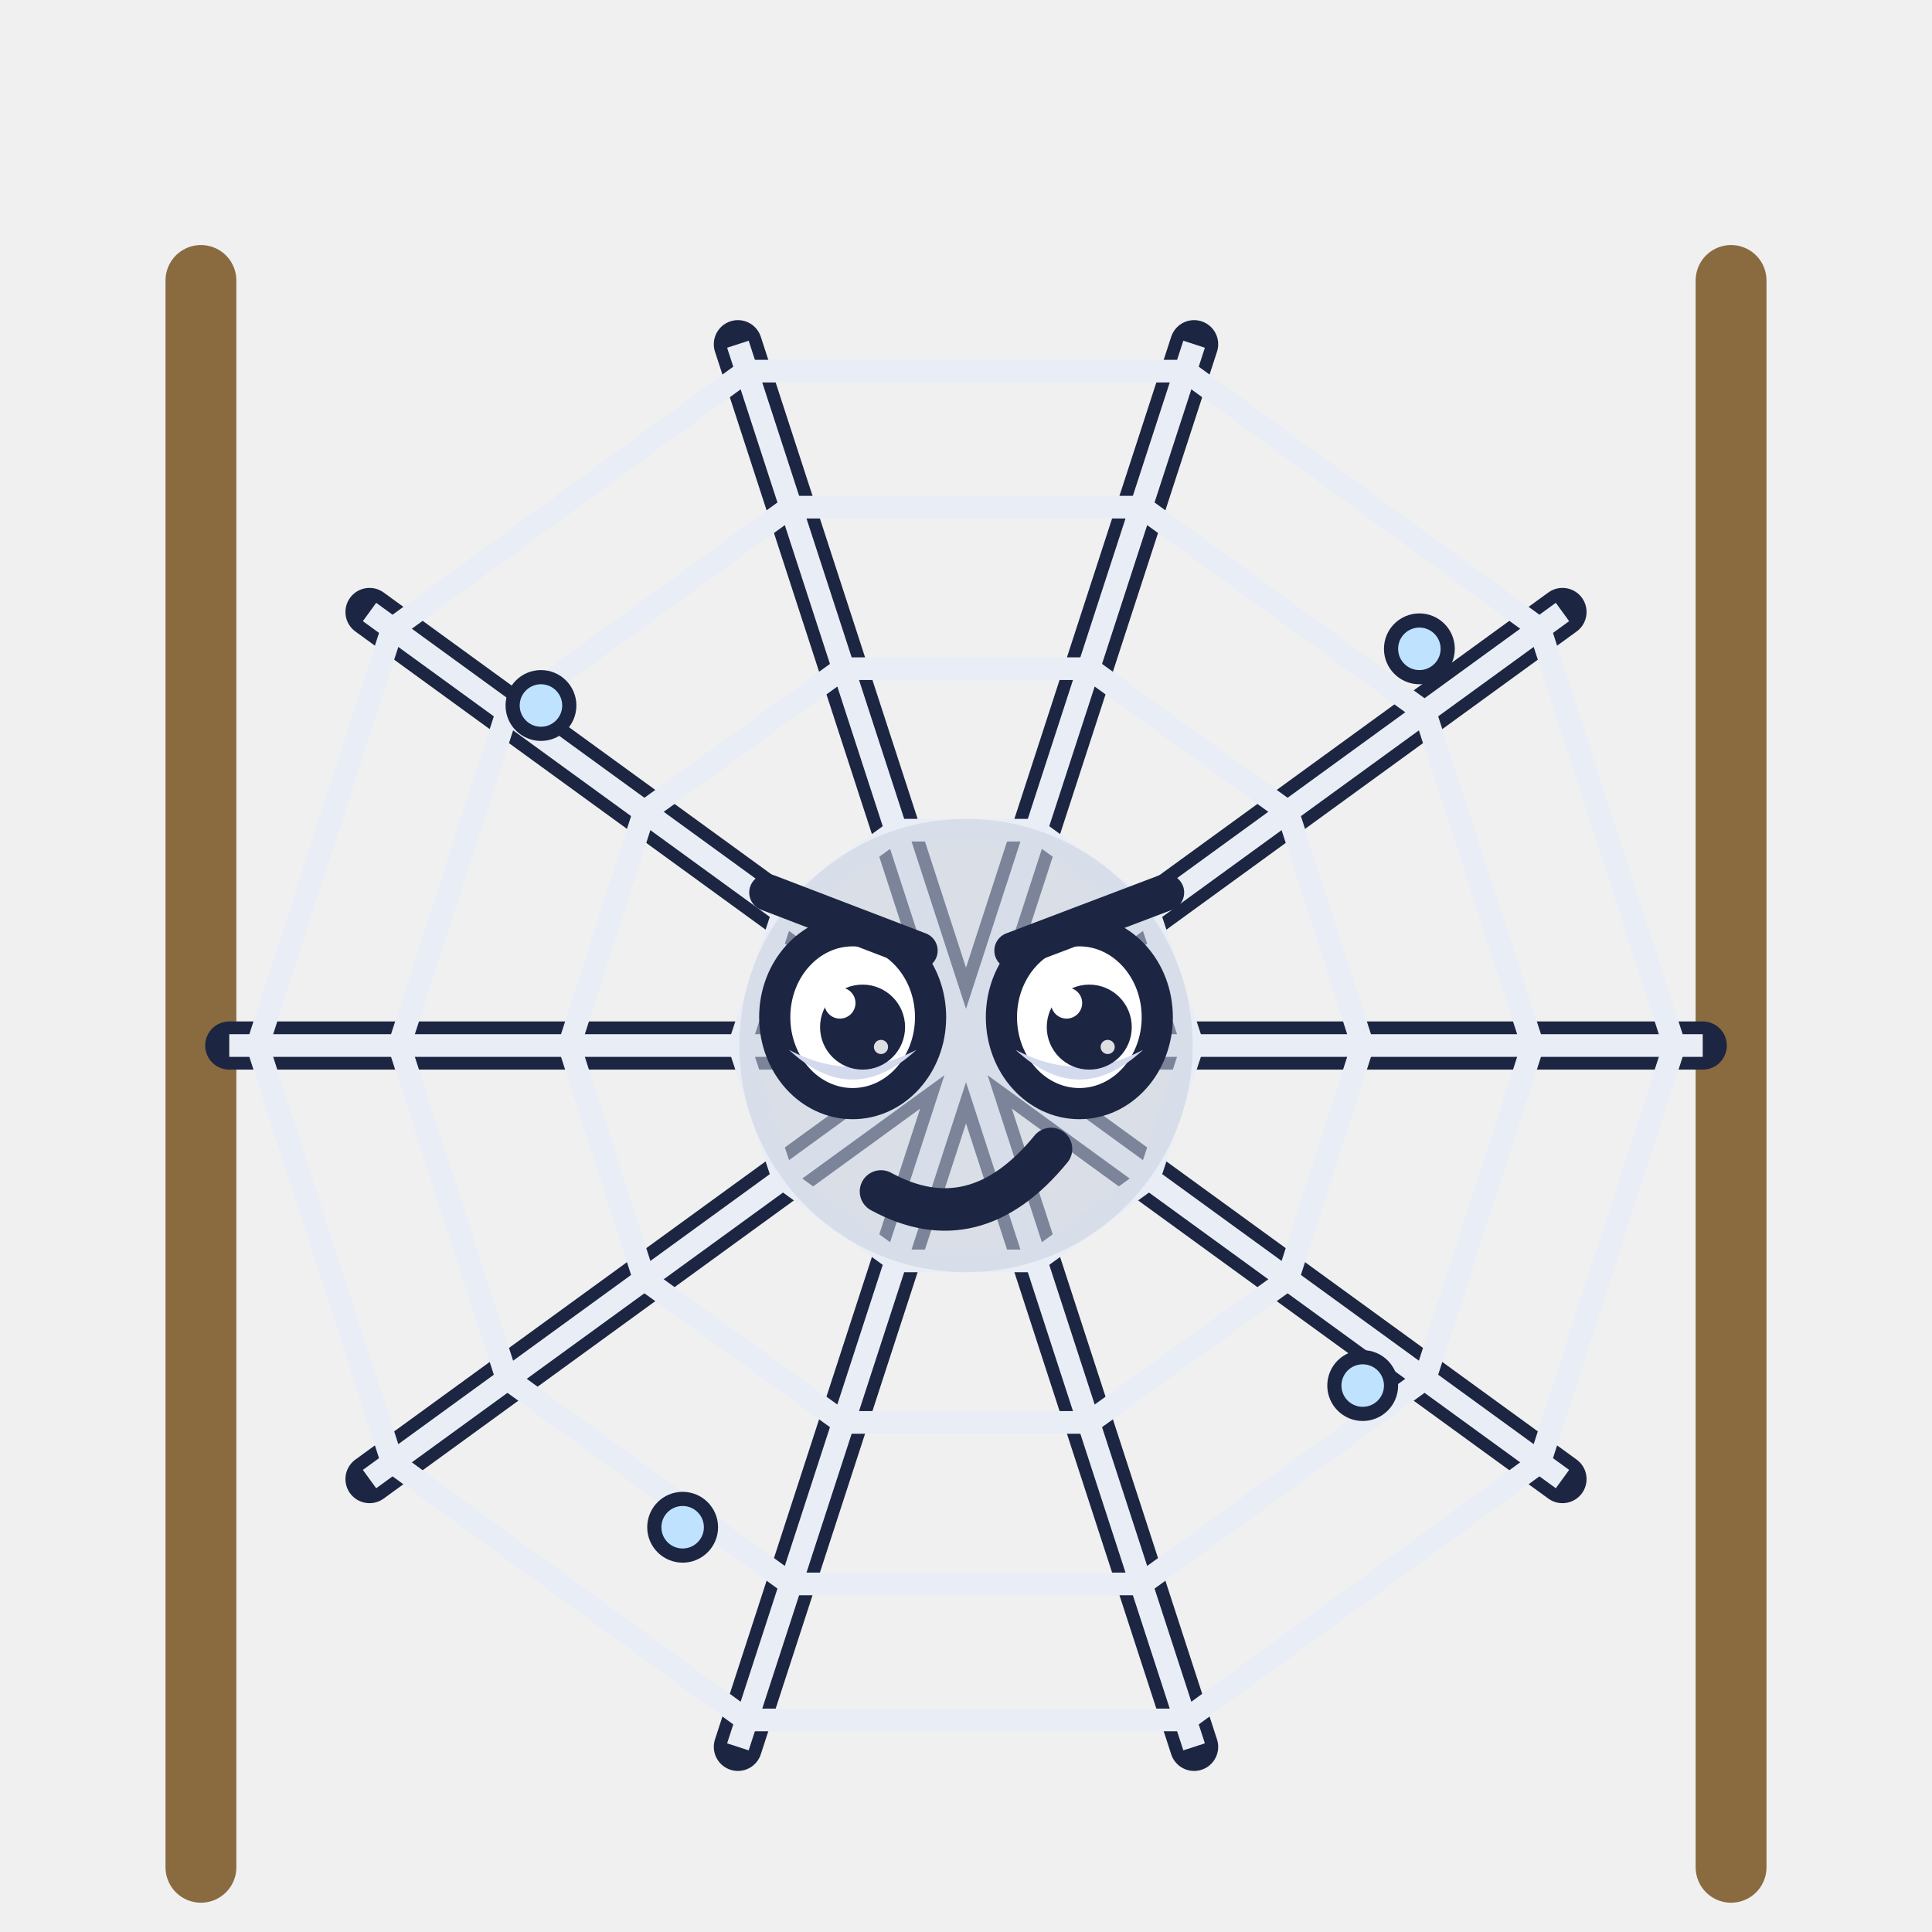
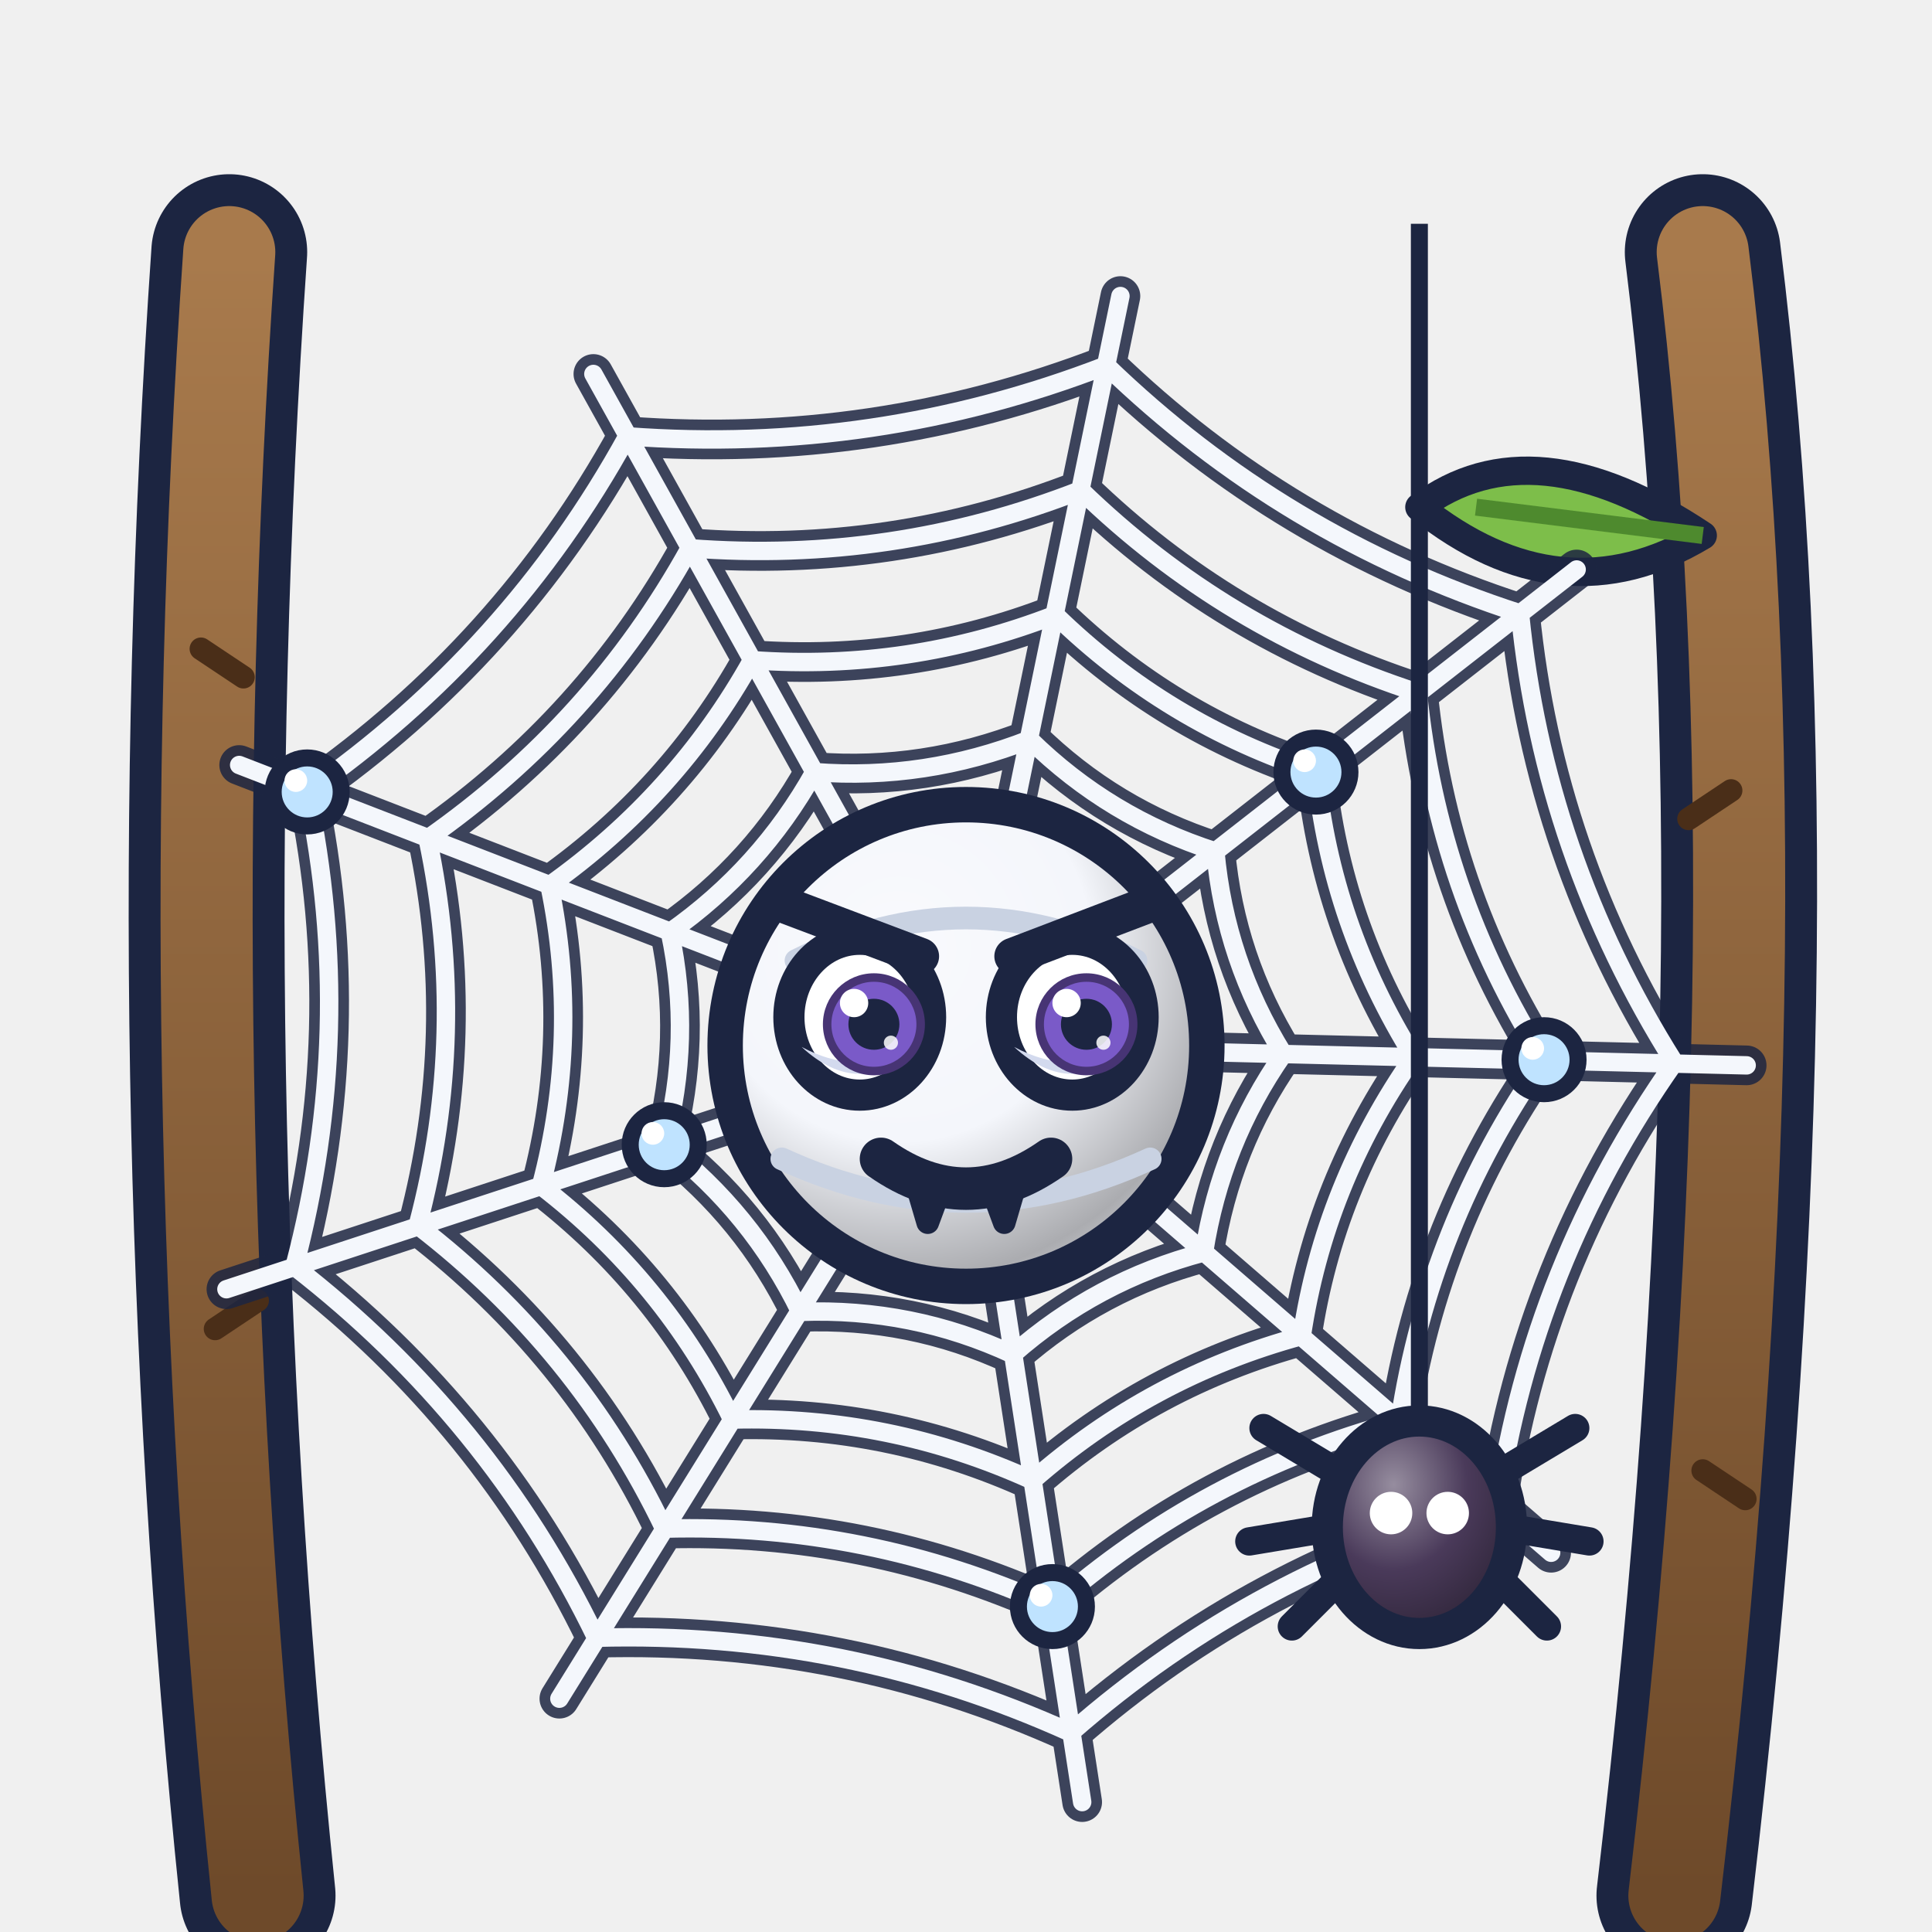
<svg viewBox="0 0 120 120" aria-hidden="true">
-   <defs />
+   <defs>
+     <linearGradient id="mspinnennetz_0" x1="0" y1="0" x2="0" y2="1">
+       <stop offset="0" stop-color="#A87A4C" />
+       <stop offset="1" stop-color="#6E4A2A" />
+     </linearGradient>
+     <radialGradient id="mspinnennetz_1" cx="36%" cy="30%" r="80%">
+       <stop offset="0" stop-color="#f9fafd" />
+       <stop offset=".5" stop-color="#F4F6FB" />
+       <stop offset=".86" stop-color="#abacb0" />
+       <stop offset="1" stop-color="#d2d4d8" />
+     </radialGradient>
+     <radialGradient id="mspinnennetz_2" cx="36%" cy="30%" r="80%">
+       <stop offset="0" stop-color="#968d9f" />
+       <stop offset=".5" stop-color="#4A3A5A" />
+       <stop offset=".86" stop-color="#34293f" />
+       <stop offset="1" stop-color="#40324d" />
+     </radialGradient>
+   </defs>
  <g transform="translate(7.2 13.9) scale(0.88)">
-     <path d="M6 4 L6 116 M114 4 L114 116" stroke="#8A6A3F" stroke-width="5" stroke-linecap="round" />
-     <g stroke="#1C2541" stroke-width="3.4" fill="none" stroke-linecap="round">
-       <path d="M60 58 L112 58" />
-       <path d="M60 58 L102.1 88.6" />
-       <path d="M60 58 L76.1 107.5" />
-       <path d="M60 58 L43.9 107.5" />
-       <path d="M60 58 L17.9 88.6" />
-       <path d="M60 58 L8 58" />
-       <path d="M60 58 L17.9 27.4" />
-       <path d="M60 58 L43.9 8.5" />
-       <path d="M60 58 L76.1 8.5" />
-       <path d="M60 58 L102.1 27.4" />
-     </g>
-     <g stroke="#E9EEF6" stroke-width="1.6" fill="none">
-       <path d="M60 58 L112 58" />
-       <path d="M60 58 L102.1 88.6" />
-       <path d="M60 58 L76.1 107.5" />
-       <path d="M60 58 L43.9 107.5" />
-       <path d="M60 58 L17.9 88.6" />
-       <path d="M60 58 L8 58" />
-       <path d="M60 58 L17.9 27.4" />
-       <path d="M60 58 L43.9 8.5" />
-       <path d="M60 58 L76.1 8.5" />
-       <path d="M60 58 L102.1 27.4" />
-       <path d="M76 58 L72.9 67.4 L64.9 73.2 L55.1 73.2 L47.1 67.4 L44 58 L47.1 48.6 L55.1 42.8 L64.9 42.8 L72.9 48.6 Z" />
-       <path d="M88 58 L82.7 74.5 L68.7 84.6 L51.3 84.6 L37.3 74.5 L32 58 L37.3 41.5 L51.3 31.4 L68.7 31.4 L82.7 41.5 Z" />
-       <path d="M100 58 L92.4 81.5 L72.4 96 L47.6 96 L27.6 81.5 L20 58 L27.6 34.5 L47.6 20 L72.4 20 L92.4 34.5 Z" />
-       <path d="M110 58 L100.5 87.4 L75.5 105.6 L44.5 105.6 L19.5 87.4 L10 58 L19.5 28.6 L44.5 10.4 L75.5 10.4 L100.5 28.6 Z" />
-     </g>
-     <circle cx="30" cy="34" r="2" fill="#BFE3FF" stroke="#1C2541" stroke-width="1.00" stroke-linejoin="round" stroke-linecap="round" />
-     <circle cx="88" cy="82" r="2" fill="#BFE3FF" stroke="#1C2541" stroke-width="1.00" stroke-linejoin="round" stroke-linecap="round" />
-     <circle cx="40" cy="92" r="2" fill="#BFE3FF" stroke="#1C2541" stroke-width="1.00" stroke-linejoin="round" stroke-linecap="round" />
-     <circle cx="92" cy="30" r="2" fill="#BFE3FF" stroke="#1C2541" stroke-width="1.00" stroke-linejoin="round" stroke-linecap="round" />
-     <circle cx="60" cy="58" r="16" fill="#C9D2E0" opacity=".55" />
-     <ellipse cx="52" cy="56" rx="5.5" ry="6.1" fill="#fff" stroke="#1C2541" stroke-width="2.20" stroke-linejoin="round" stroke-linecap="round" />
-     <path d="M47.5 58.3 Q52 62.5 56.5 58.3 Q52 60.7 47.5 58.3 Z" fill="#D3DAEE" />
-     <circle cx="52.7" cy="56.7" r="3" fill="#1C2541" />
-     <circle cx="51.1" cy="55" r="1.1" fill="#fff" />
-     <circle cx="54" cy="58.1" r="0.5" fill="#fff" opacity=".85" />
-     <path d="M46 47.2 L56.7 51.3" fill="none" stroke="#1C2541" stroke-width="2.6" stroke-linecap="round" />
-     <ellipse cx="68" cy="56" rx="5.5" ry="6.1" fill="#fff" stroke="#1C2541" stroke-width="2.20" stroke-linejoin="round" stroke-linecap="round" />
-     <path d="M63.5 58.3 Q68 62.5 72.5 58.3 Q68 60.7 63.5 58.3 Z" fill="#D3DAEE" />
-     <circle cx="68.7" cy="56.7" r="3" fill="#1C2541" />
-     <circle cx="67.1" cy="55" r="1.1" fill="#fff" />
-     <circle cx="70" cy="58.1" r="0.5" fill="#fff" opacity=".85" />
-     <path d="M74.1 47.2 L63.3 51.3" fill="none" stroke="#1C2541" stroke-width="2.6" stroke-linecap="round" />
-     <path d="M54 68.3 Q60.6 71.9 66 65.3" fill="none" stroke="#1C2541" stroke-width="3.00" stroke-linejoin="round" stroke-linecap="round" />
+     <path d="M8 2 Q4 60 10 118" fill="none" stroke="#1C2541" stroke-width="11" stroke-linecap="round" />
+     <path d="M8 2 Q4 60 10 118" fill="none" stroke="url(#mspinnennetz_0)" stroke-width="6.5" stroke-linecap="round" />
+     <path d="M112 2 Q118 50 110 118" fill="none" stroke="#1C2541" stroke-width="11" stroke-linecap="round" />
+     <path d="M112 2 Q118 50 110 118" fill="none" stroke="url(#mspinnennetz_0)" stroke-width="6.5" stroke-linecap="round" />
+     <path d="M6 30 l3 2 M10 76 l-3 2 M114 40 l-3 2 M112 88 l3 2" stroke="#4A2E18" stroke-width="1.6" stroke-linecap="round" />
+     <path d="M112 22 Q100 14 92 20 Q102 28 112 22 Z" fill="#7DBE4A" stroke="#1C2541" stroke-width="2.00" stroke-linejoin="round" stroke-linecap="round" />
+     <path d="M112 22 L96 20" stroke="#4E8A2E" stroke-width="1.2" />
+     <path d="M62.8 44.3 L70.9 5.1 M71.2 49.3 L103.1 24.4 M74.3 58.4 L115.1 59.4 M70.7 67.3 L101.3 93.8 M62.1 71.8 L68.2 111.4 M52.5 69.9 L31.3 104.1 M46.5 62.5 L7.8 75.2 M46.7 52.9 L8.7 38.2 M53.2 45.7 L33.7 10.6 M64.5 36.4 Q70.1 41.9 77.6 44.3 M77.6 44.3 Q78.3 52 82.4 58.6 M82.4 58.6 Q78 64.9 76.8 72.6 M76.8 72.6 Q69.2 74.6 63.3 79.8 M63.3 79.8 Q56.2 76.5 48.3 76.8 M48.3 76.8 Q44.9 69.8 38.7 65 M38.7 65 Q40.7 57.5 39.1 50 M39.1 50 Q45.5 45.5 49.3 38.7 M49.3 38.7 Q57.1 39.3 64.5 36.4 M66.3 27.6 Q74.2 35.3 84.7 38.7 M84.7 38.7 Q85.8 49.5 91.6 58.8 M91.6 58.8 Q85.3 67.8 83.7 78.5 M83.7 78.5 Q73 81.4 64.7 88.7 M64.7 88.7 Q54.6 84.1 43.5 84.4 M43.5 84.4 Q38.7 74.6 30 67.9 M30 67.9 Q32.8 57.3 30.6 46.7 M30.6 46.7 Q39.6 40.3 44.9 30.8 M44.9 30.8 Q56 31.6 66.3 27.6 M68.1 18.8 Q78.3 28.7 91.9 33.1 M91.9 33.1 Q93.3 47.1 100.8 59 M100.8 59 Q92.7 70.6 90.6 84.5 M90.6 84.5 Q76.8 88.2 66.1 97.6 M66.1 97.6 Q53 91.7 38.7 92.1 M38.7 92.1 Q32.6 79.4 21.3 70.7 M21.3 70.7 Q24.9 57.1 22 43.4 M22 43.4 Q33.7 35.2 40.5 22.9 M40.5 22.9 Q54.8 24 68.1 18.8 M69.9 10 Q82.4 22.1 99.1 27.5 M99.1 27.5 Q100.8 44.6 110 59.2 M110 59.2 Q100 73.4 97.5 90.4 M97.5 90.4 Q80.5 95 67.4 106.5 M67.4 106.5 Q51.5 99.3 33.9 99.8 M33.9 99.8 Q26.4 84.3 12.6 73.6 M12.6 73.6 Q17 56.9 13.5 40.1 M13.5 40.1 Q27.8 30.1 36.1 15 M36.1 15 Q53.6 16.3 69.9 10" fill="none" stroke="#1C2541" stroke-width="2.8" stroke-linecap="round" opacity=".85" />
+     <path d="M62.8 44.3 L70.9 5.1 M71.2 49.3 L103.1 24.4 M74.3 58.4 L115.1 59.4 M70.7 67.3 L101.3 93.8 M62.1 71.8 L68.2 111.4 M52.5 69.9 L31.3 104.1 M46.5 62.5 L7.8 75.2 M46.7 52.9 L8.7 38.2 M53.2 45.7 L33.7 10.6 M64.5 36.4 Q70.1 41.9 77.6 44.3 M77.6 44.3 Q78.3 52 82.4 58.6 M82.4 58.6 Q78 64.9 76.8 72.6 M76.8 72.6 Q69.2 74.6 63.3 79.8 M63.3 79.8 Q56.2 76.5 48.3 76.8 M48.3 76.8 Q44.9 69.8 38.7 65 M38.7 65 Q40.7 57.5 39.1 50 M39.1 50 Q45.5 45.5 49.3 38.7 M49.3 38.7 Q57.1 39.3 64.5 36.4 M66.3 27.6 Q74.2 35.3 84.7 38.7 M84.7 38.7 Q85.8 49.5 91.6 58.8 M91.6 58.8 Q85.3 67.8 83.7 78.5 M83.7 78.5 Q73 81.4 64.7 88.7 M64.7 88.7 Q54.6 84.1 43.5 84.4 M43.5 84.4 Q38.7 74.6 30 67.9 M30 67.9 Q32.8 57.3 30.6 46.7 M30.6 46.7 Q39.6 40.3 44.9 30.8 M44.9 30.8 Q56 31.6 66.3 27.6 M68.1 18.8 Q78.3 28.7 91.9 33.1 M91.9 33.1 Q93.3 47.1 100.8 59 M100.8 59 Q92.7 70.6 90.6 84.5 M90.6 84.5 Q76.8 88.2 66.1 97.6 M66.1 97.6 Q53 91.7 38.7 92.1 M38.7 92.1 Q32.6 79.4 21.3 70.7 M21.3 70.7 Q24.9 57.1 22 43.4 M22 43.4 Q33.7 35.2 40.5 22.9 M40.5 22.9 Q54.8 24 68.1 18.8 M69.9 10 Q82.4 22.1 99.1 27.5 M99.1 27.5 Q100.8 44.6 110 59.2 M110 59.2 Q100 73.4 97.5 90.4 M97.5 90.4 Q80.5 95 67.4 106.5 M67.4 106.5 Q51.5 99.3 33.9 99.8 M33.9 99.8 Q26.4 84.3 12.6 73.6 M12.6 73.6 Q17 56.9 13.5 40.1 M13.5 40.1 Q27.8 30.1 36.1 15 M36.1 15 Q53.6 16.3 69.9 10" fill="none" stroke="#F4F7FC" stroke-width="1.3" stroke-linecap="round" />
+     <circle cx="84.7" cy="38.7" r="2.4" fill="#BFE3FF" stroke="#1C2541" stroke-width="1.20" stroke-linejoin="round" stroke-linecap="round" />
+     <circle cx="83.9" cy="37.9" r=".8" fill="#fff" />
+     <circle cx="66.1" cy="97.6" r="2.4" fill="#BFE3FF" stroke="#1C2541" stroke-width="1.20" stroke-linejoin="round" stroke-linecap="round" />
+     <circle cx="65.3" cy="96.8" r=".8" fill="#fff" />
+     <circle cx="38.7" cy="65" r="2.4" fill="#BFE3FF" stroke="#1C2541" stroke-width="1.20" stroke-linejoin="round" stroke-linecap="round" />
+     <circle cx="37.9" cy="64.2" r=".8" fill="#fff" />
+     <circle cx="13.5" cy="40.1" r="2.4" fill="#BFE3FF" stroke="#1C2541" stroke-width="1.20" stroke-linejoin="round" stroke-linecap="round" />
+     <circle cx="12.7" cy="39.3" r=".8" fill="#fff" />
+     <circle cx="100.8" cy="59" r="2.4" fill="#BFE3FF" stroke="#1C2541" stroke-width="1.20" stroke-linejoin="round" stroke-linecap="round" />
+     <circle cx="100" cy="58.2" r=".8" fill="#fff" />
+     <circle cx="60" cy="58" r="17" fill="url(#mspinnennetz_1)" stroke="#1C2541" stroke-width="2.50" stroke-linejoin="round" stroke-linecap="round" />
+     <path d="M48 52 Q60 46 72 52 M47 66 Q60 72 73 66" fill="none" stroke="#C9D2E2" stroke-width="1.6" stroke-linecap="round" />
+     <ellipse cx="52.5" cy="56" rx="5" ry="5.5" fill="#fff" stroke="#1C2541" stroke-width="2.20" stroke-linejoin="round" stroke-linecap="round" />
+     <path d="M48.4 58.1 Q52.5 61.9 56.6 58.1 Q52.5 60.3 48.4 58.1 Z" fill="#D3DAEE" />
+     <circle cx="53.5" cy="56.5" r="3.3" fill="#7A5AC8" stroke="#473474" stroke-width="0.6" />
+     <circle cx="53.5" cy="56.5" r="1.8" fill="#1C2541" />
+     <circle cx="52.1" cy="55" r="1" fill="#fff" />
+     <circle cx="54.7" cy="57.8" r="0.5" fill="#fff" opacity=".85" />
+     <path d="M47 48 L56.8 51.7" fill="none" stroke="#1C2541" stroke-width="2.6" stroke-linecap="round" />
+     <ellipse cx="67.5" cy="56" rx="5" ry="5.5" fill="#fff" stroke="#1C2541" stroke-width="2.20" stroke-linejoin="round" stroke-linecap="round" />
+     <path d="M63.4 58.1 Q67.5 61.9 71.6 58.1 Q67.5 60.3 63.4 58.1 Z" fill="#D3DAEE" />
+     <circle cx="68.5" cy="56.5" r="3.3" fill="#7A5AC8" stroke="#473474" stroke-width="0.6" />
+     <circle cx="68.5" cy="56.5" r="1.8" fill="#1C2541" />
+     <circle cx="67.1" cy="55" r="1" fill="#fff" />
+     <circle cx="69.7" cy="57.8" r="0.5" fill="#fff" opacity=".85" />
+     <path d="M73 48 L63.3 51.7" fill="none" stroke="#1C2541" stroke-width="2.6" stroke-linecap="round" />
+     <path d="M54 66 Q60 70.2 66 66" fill="none" stroke="#1C2541" stroke-width="3.00" stroke-linejoin="round" stroke-linecap="round" />
+     <path d="M56.3 67.1 L57.3 70.5 L58.3 67.8 Z M63.7 67.1 L62.7 70.5 L61.7 67.8 Z" fill="#fff" stroke="#1C2541" stroke-width="1.60" stroke-linejoin="round" stroke-linecap="round" />
+     <path d="M92 0 L92 86" stroke="#1C2541" stroke-width="1.2" />
+     <path d="M86 88 l-5 -3 M86 92 l-6 1 M98 88 l5 -3 M98 92 l6 1 M87 95 l-4 4 M97 95 l4 4" fill="none" stroke="#1C2541" stroke-width="2.00" stroke-linejoin="round" stroke-linecap="round" />
+     <ellipse cx="92" cy="92" rx="6.5" ry="7.5" fill="url(#mspinnennetz_2)" stroke="#1C2541" stroke-width="2.20" stroke-linejoin="round" stroke-linecap="round" />
+     <circle cx="90" cy="91" r="1.5" fill="#fff" />
+     <circle cx="94" cy="91" r="1.5" fill="#fff" />
  </g>
</svg>
